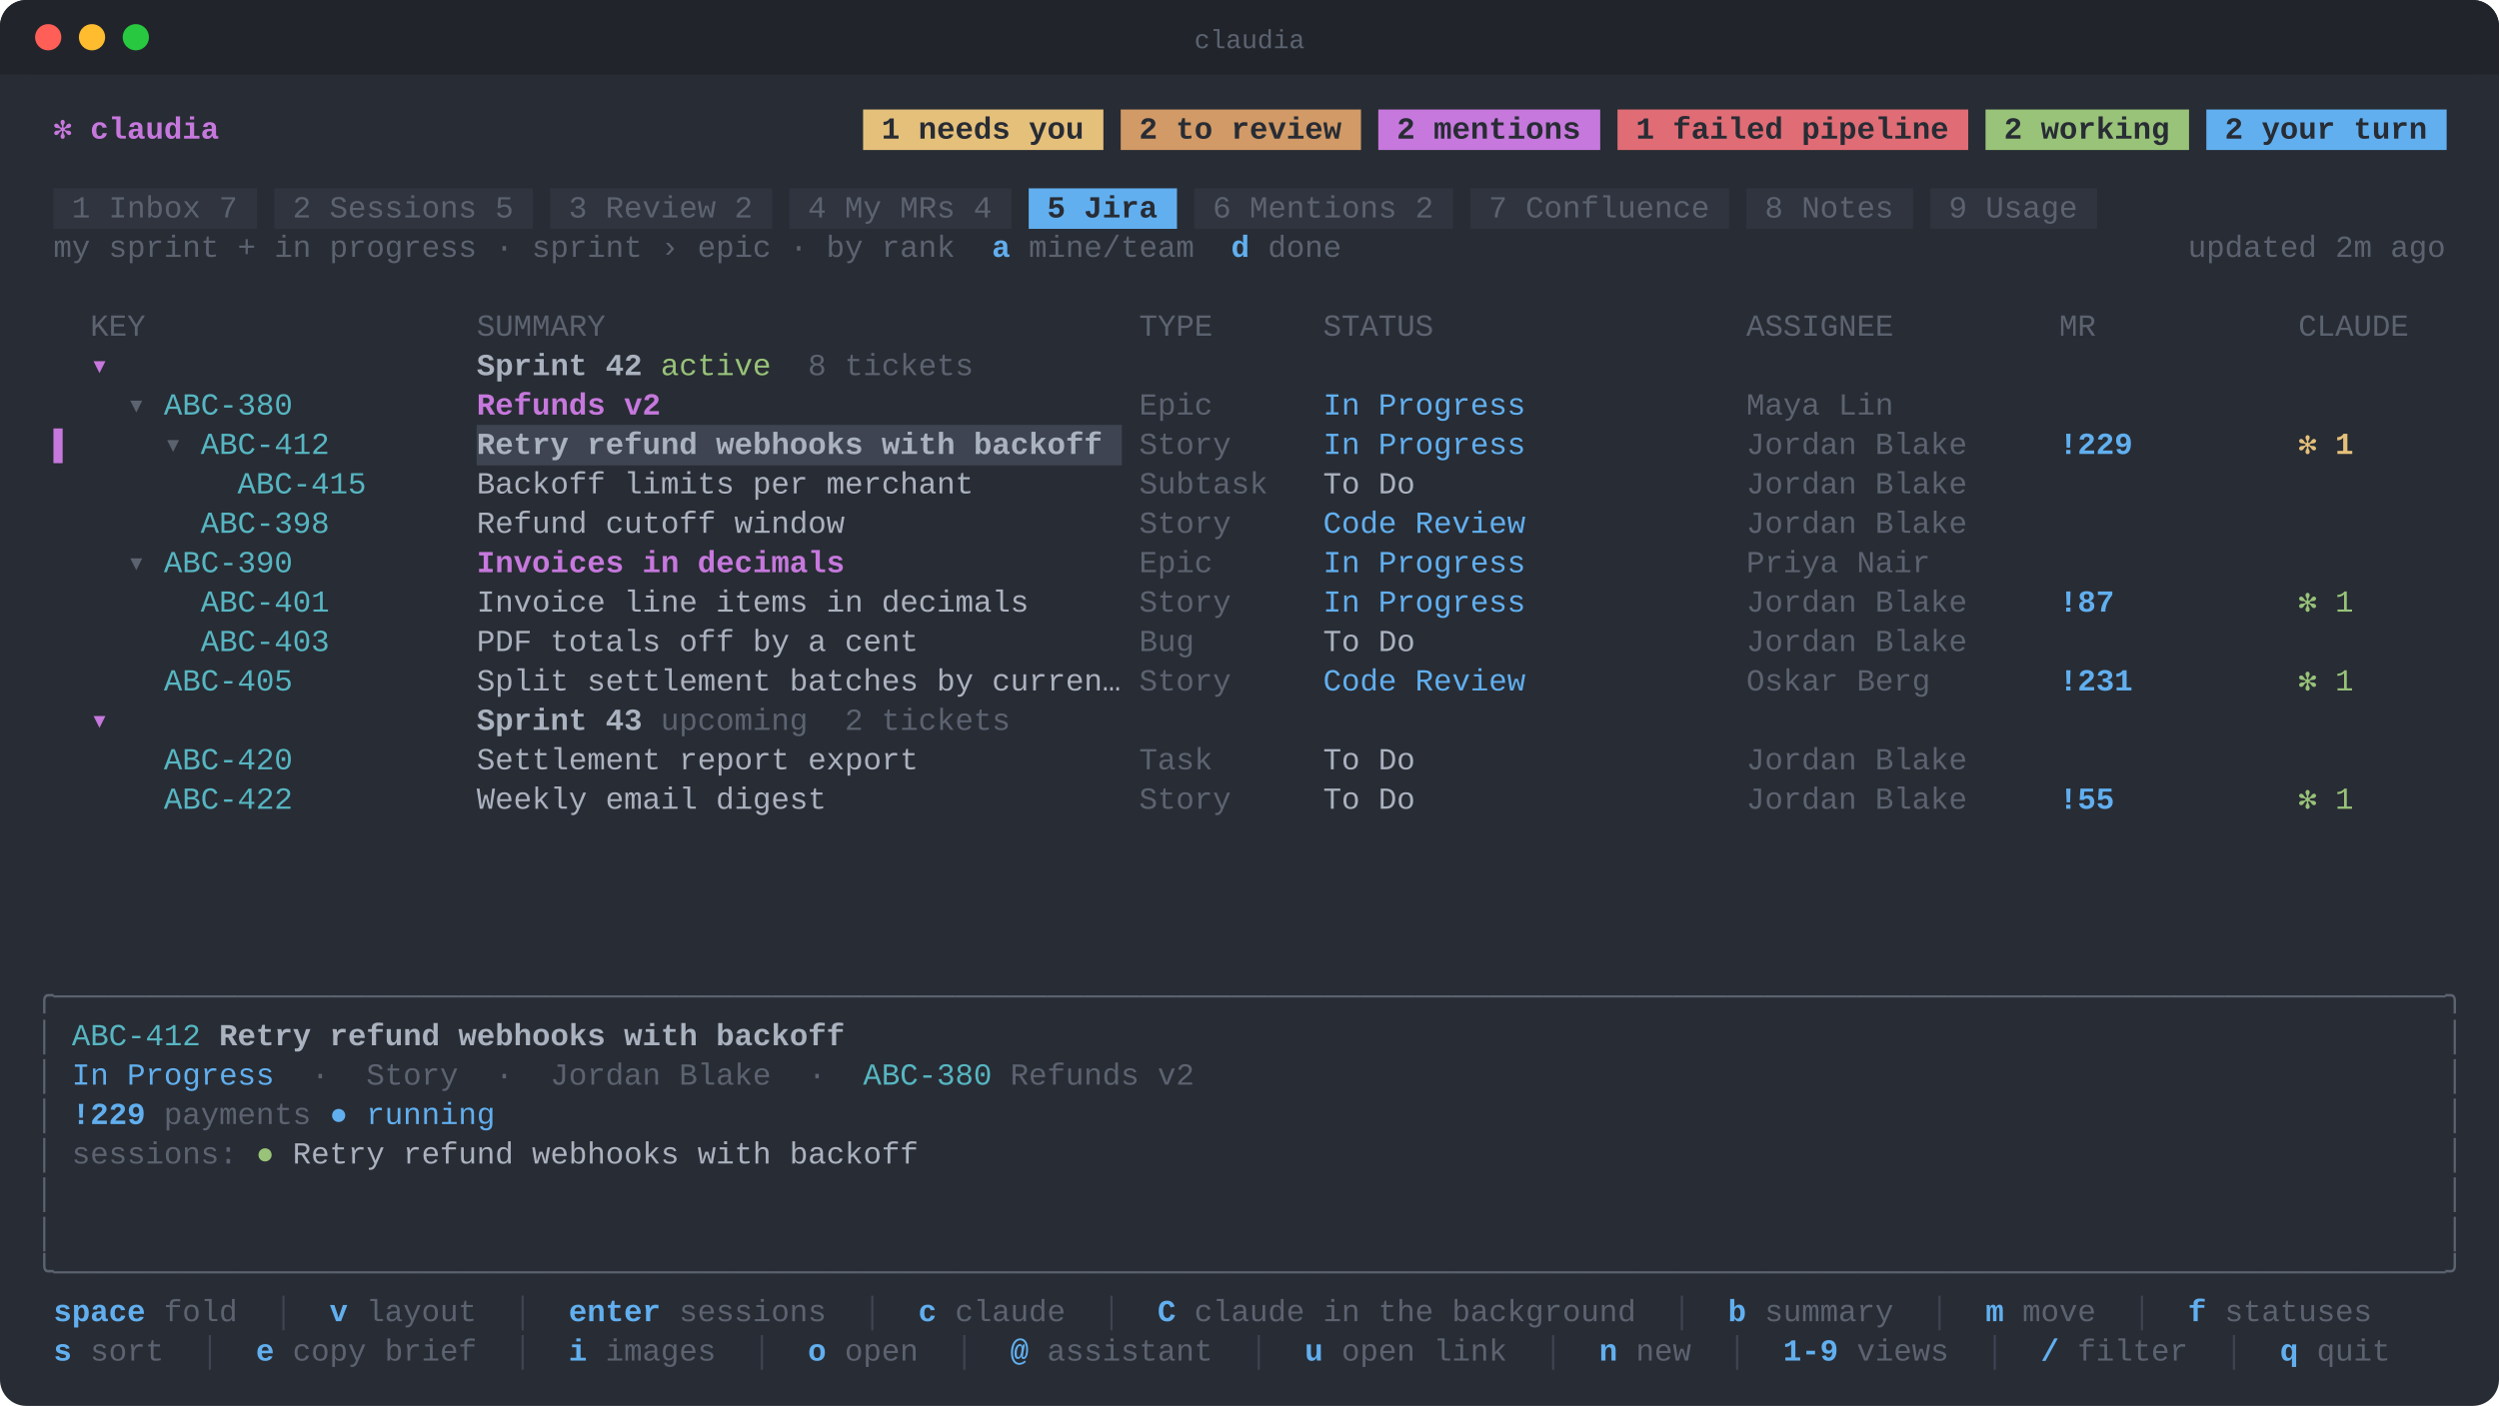
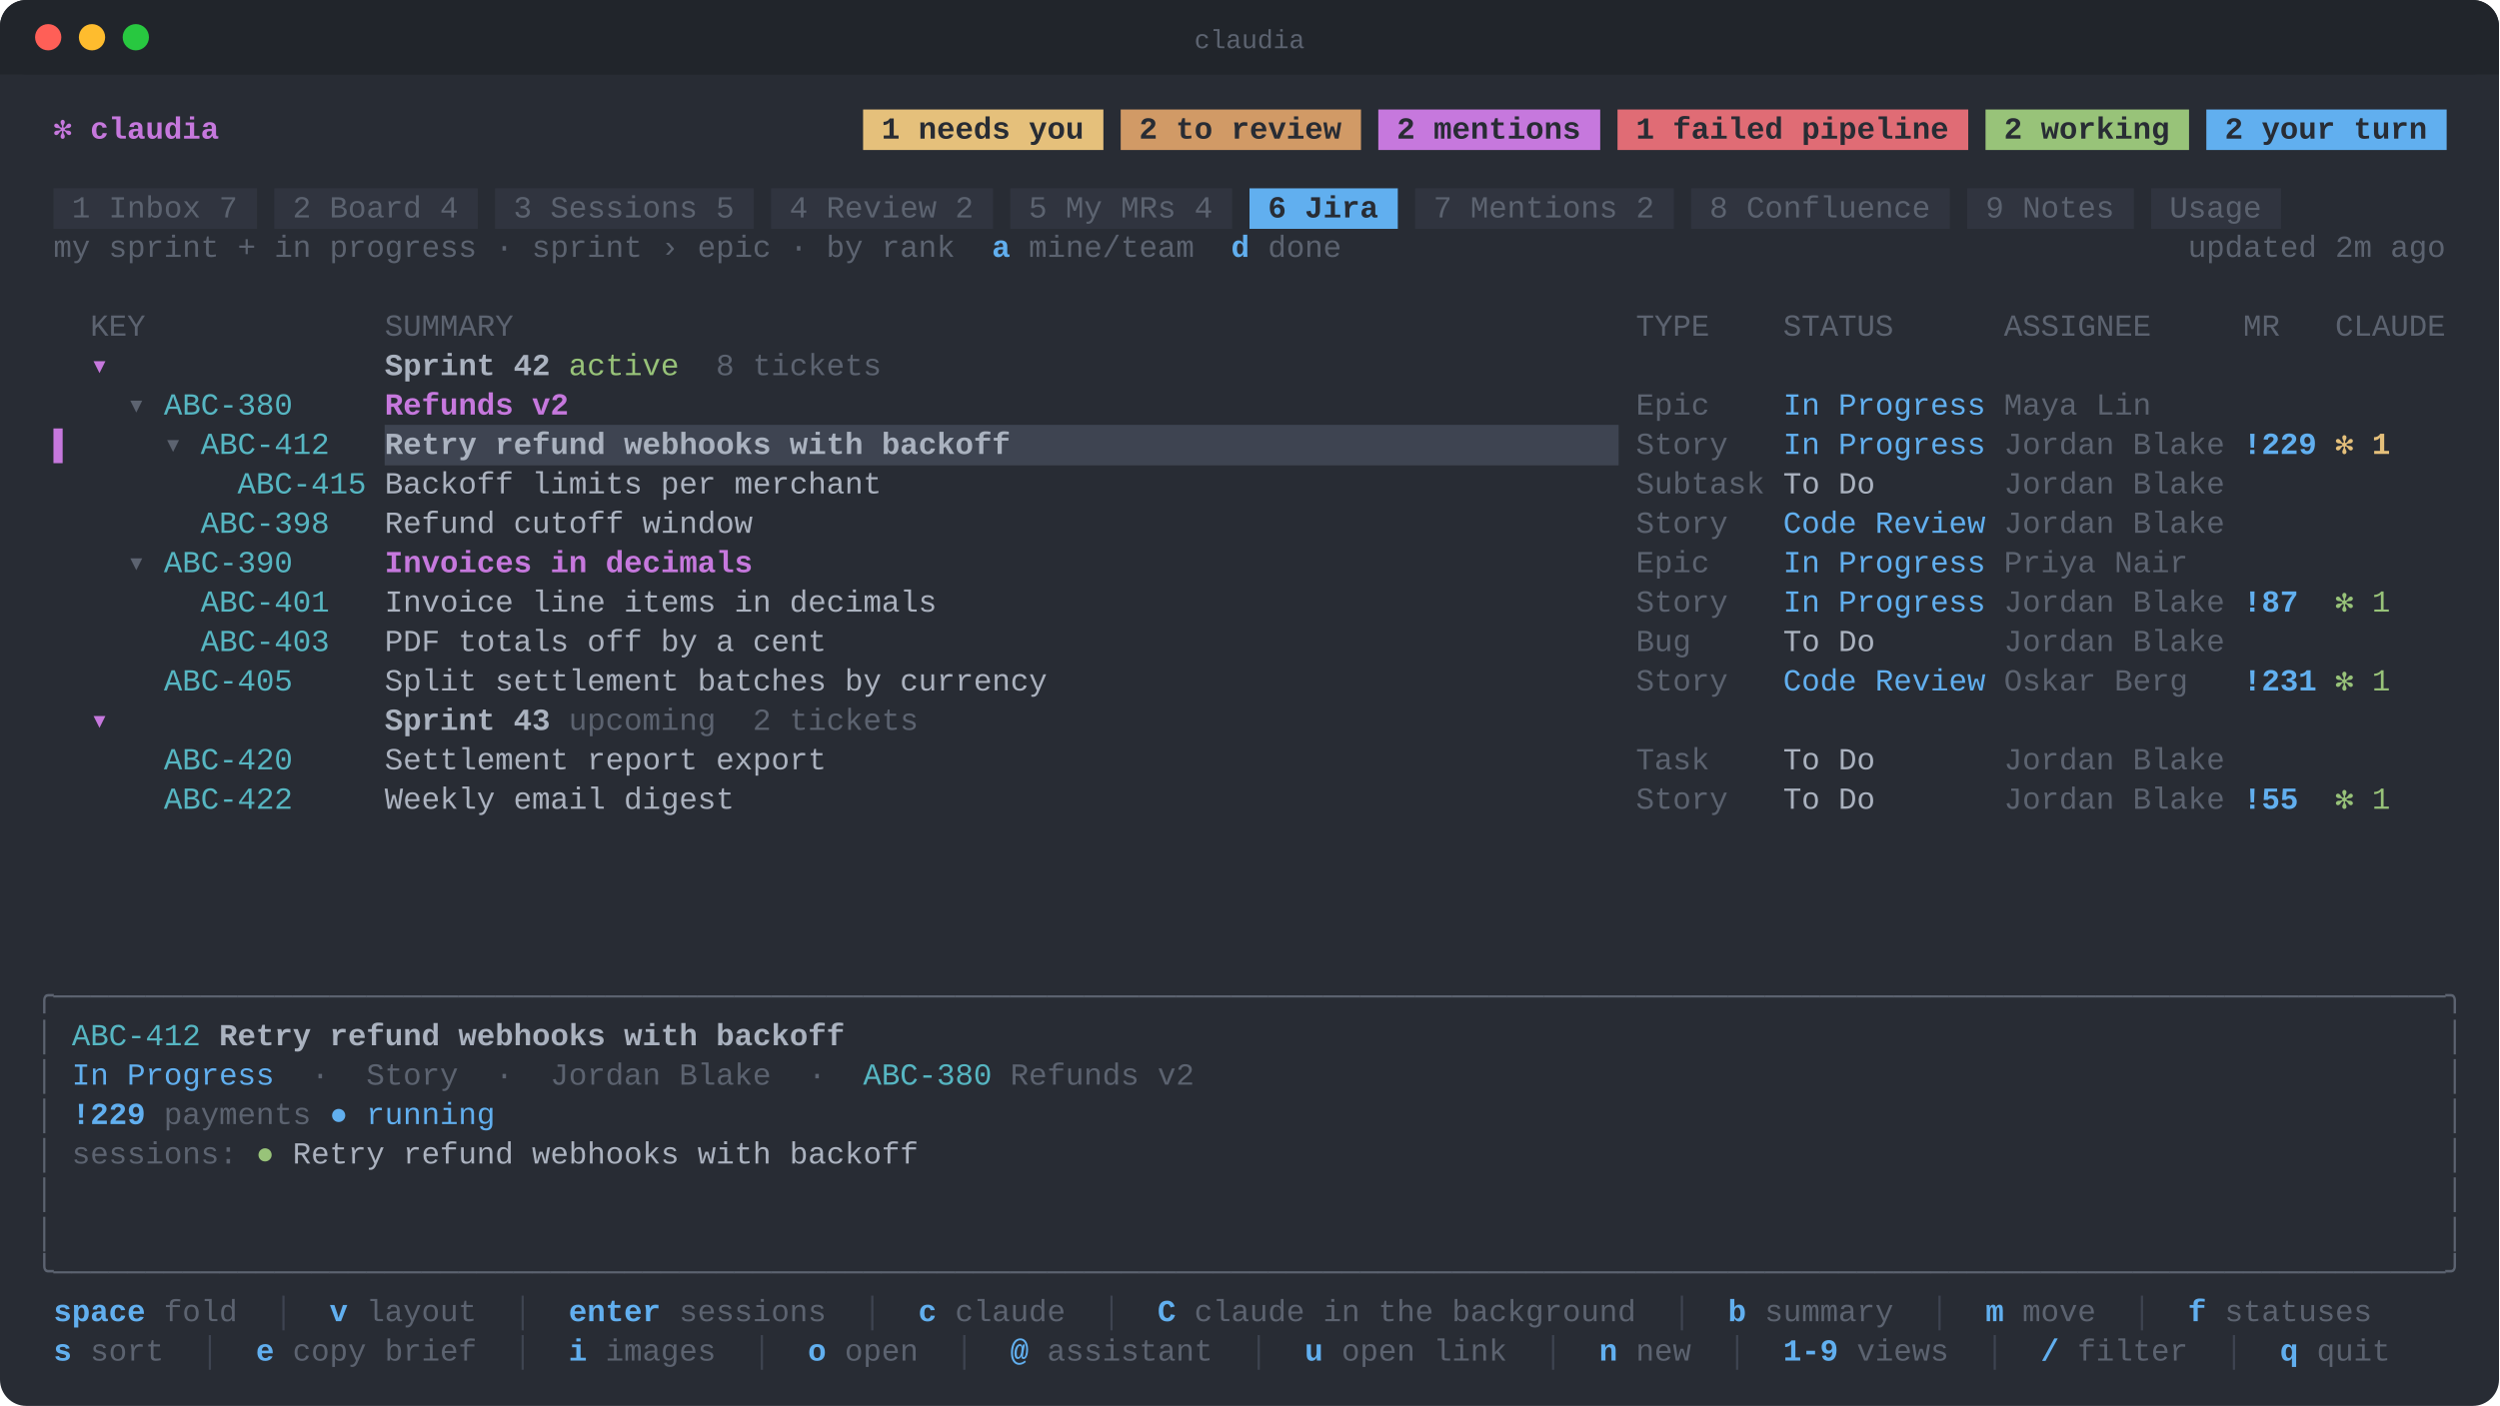
<svg xmlns="http://www.w3.org/2000/svg" width="1140.8" height="642" viewBox="0 0 1140.8 642" font-family="SFMono-Regular, Menlo, Consolas, 'Liberation Mono', monospace" font-size="14" xml:space="preserve">
  <rect width="1140.8" height="642" rx="12" fill="#282c34" />
  <rect width="1140.8" height="34" rx="12" fill="#21252b" />
  <rect y="22" width="1140.8" height="12" fill="#21252b" />
  <circle cx="22" cy="17" r="6" fill="#ff5f57" />
  <circle cx="42" cy="17" r="6" fill="#febc2e" />
  <circle cx="62" cy="17" r="6" fill="#28c840" />
  <text x="570.4" y="22" fill="#5c6370" font-size="12" text-anchor="middle">claudia</text>
  <rect x="394.0" y="50.0" width="109.7" height="18.5" fill="#e5c07b" />
  <rect x="511.6" y="50.0" width="109.7" height="18.5" fill="#d19a66" />
  <rect x="629.2" y="50.0" width="101.3" height="18.5" fill="#c678dd" />
  <rect x="738.4" y="50.0" width="160.1" height="18.5" fill="#e06c75" />
  <rect x="906.4" y="50.0" width="92.9" height="18.5" fill="#98c379" />
  <rect x="1007.2" y="50.0" width="109.7" height="18.5" fill="#61afef" />
  <text x="24.4" y="63.3" fill="#c678dd" font-weight="bold">✻</text>
  <text x="41.2" y="63.3" fill="#c678dd" textLength="58.8" lengthAdjust="spacing" font-weight="bold">claudia</text>
  <text x="402.4" y="63.3" fill="#282c34" textLength="92.4" lengthAdjust="spacing" font-weight="bold">1 needs you</text>
  <text x="520.0" y="63.3" fill="#282c34" textLength="92.4" lengthAdjust="spacing" font-weight="bold">2 to review</text>
  <text x="637.6" y="63.3" fill="#282c34" textLength="84.0" lengthAdjust="spacing" font-weight="bold">2 mentions</text>
  <text x="746.8" y="63.3" fill="#282c34" textLength="142.8" lengthAdjust="spacing" font-weight="bold">1 failed pipeline</text>
  <text x="914.8" y="63.3" fill="#282c34" textLength="75.6" lengthAdjust="spacing" font-weight="bold">2 working</text>
  <text x="1015.6" y="63.3" fill="#282c34" textLength="92.4" lengthAdjust="spacing" font-weight="bold">2 your turn</text>
  <rect x="24.4" y="86.0" width="92.9" height="18.5" fill="#30343f" />
-   <rect x="125.2" y="86.0" width="118.1" height="18.5" fill="#30343f" />
-   <rect x="251.2" y="86.0" width="101.3" height="18.5" fill="#30343f" />
-   <rect x="360.4" y="86.0" width="101.3" height="18.5" fill="#30343f" />
-   <rect x="469.6" y="86.0" width="67.7" height="18.5" fill="#61afef" />
-   <rect x="545.2" y="86.0" width="118.1" height="18.5" fill="#30343f" />
-   <rect x="671.2" y="86.0" width="118.1" height="18.5" fill="#30343f" />
-   <rect x="797.2" y="86.0" width="76.1" height="18.5" fill="#30343f" />
-   <rect x="881.2" y="86.0" width="76.1" height="18.5" fill="#30343f" />
+   <rect x="125.2" y="86.0" width="92.9" height="18.5" fill="#30343f" />
+   <rect x="226.0" y="86.0" width="118.1" height="18.5" fill="#30343f" />
+   <rect x="352.0" y="86.0" width="101.3" height="18.5" fill="#30343f" />
+   <rect x="461.2" y="86.0" width="101.3" height="18.5" fill="#30343f" />
+   <rect x="570.4" y="86.0" width="67.7" height="18.5" fill="#61afef" />
+   <rect x="646.0" y="86.0" width="118.1" height="18.5" fill="#30343f" />
+   <rect x="772.0" y="86.0" width="118.1" height="18.5" fill="#30343f" />
+   <rect x="898.0" y="86.0" width="76.1" height="18.5" fill="#30343f" />
+   <rect x="982.0" y="86.0" width="59.3" height="18.5" fill="#30343f" />
  <text x="32.8" y="99.3" fill="#5c6370" textLength="75.6" lengthAdjust="spacing">1 Inbox 7</text>
-   <text x="133.6" y="99.3" fill="#5c6370" textLength="100.8" lengthAdjust="spacing">2 Sessions 5</text>
-   <text x="259.6" y="99.3" fill="#5c6370" textLength="84.0" lengthAdjust="spacing">3 Review 2</text>
-   <text x="368.8" y="99.3" fill="#5c6370" textLength="84.0" lengthAdjust="spacing">4 My MRs 4</text>
-   <text x="478.0" y="99.3" fill="#282c34" textLength="50.4" lengthAdjust="spacing" font-weight="bold">5 Jira</text>
-   <text x="553.6" y="99.3" fill="#5c6370" textLength="100.8" lengthAdjust="spacing">6 Mentions 2</text>
-   <text x="679.6" y="99.3" fill="#5c6370" textLength="100.8" lengthAdjust="spacing">7 Confluence</text>
-   <text x="805.6" y="99.3" fill="#5c6370" textLength="58.8" lengthAdjust="spacing">8 Notes</text>
-   <text x="889.6" y="99.3" fill="#5c6370" textLength="58.8" lengthAdjust="spacing">9 Usage</text>
+   <text x="133.6" y="99.3" fill="#5c6370" textLength="75.6" lengthAdjust="spacing">2 Board 4</text>
+   <text x="234.4" y="99.3" fill="#5c6370" textLength="100.8" lengthAdjust="spacing">3 Sessions 5</text>
+   <text x="360.4" y="99.3" fill="#5c6370" textLength="84.0" lengthAdjust="spacing">4 Review 2</text>
+   <text x="469.6" y="99.3" fill="#5c6370" textLength="84.0" lengthAdjust="spacing">5 My MRs 4</text>
+   <text x="578.8" y="99.3" fill="#282c34" textLength="50.4" lengthAdjust="spacing" font-weight="bold">6 Jira</text>
+   <text x="654.4" y="99.3" fill="#5c6370" textLength="100.8" lengthAdjust="spacing">7 Mentions 2</text>
+   <text x="780.4" y="99.3" fill="#5c6370" textLength="100.8" lengthAdjust="spacing">8 Confluence</text>
+   <text x="906.4" y="99.3" fill="#5c6370" textLength="58.8" lengthAdjust="spacing">9 Notes</text>
+   <text x="990.4" y="99.3" fill="#5c6370" textLength="42.0" lengthAdjust="spacing">Usage</text>
  <text x="24.4" y="117.3" fill="#5c6370" textLength="193.2" lengthAdjust="spacing">my sprint + in progress</text>
  <text x="226.0" y="117.3" fill="#5c6370">·</text>
  <text x="242.8" y="117.3" fill="#5c6370" textLength="50.4" lengthAdjust="spacing">sprint</text>
  <text x="301.6" y="117.3" fill="#5c6370">›</text>
  <text x="318.4" y="117.3" fill="#5c6370" textLength="33.6" lengthAdjust="spacing">epic</text>
  <text x="360.4" y="117.3" fill="#5c6370">·</text>
  <text x="377.2" y="117.3" fill="#5c6370" textLength="58.8" lengthAdjust="spacing">by rank</text>
  <text x="452.8" y="117.3" fill="#61afef" font-weight="bold">a</text>
  <text x="469.6" y="117.3" fill="#5c6370" textLength="75.6" lengthAdjust="spacing">mine/team</text>
  <text x="562.0" y="117.3" fill="#61afef" font-weight="bold">d</text>
  <text x="578.8" y="117.3" fill="#5c6370" textLength="33.6" lengthAdjust="spacing">done</text>
  <text x="998.8" y="117.3" fill="#5c6370" textLength="117.6" lengthAdjust="spacing">updated 2m ago</text>
  <text x="41.2" y="153.3" fill="#5c6370" textLength="25.2" lengthAdjust="spacing">KEY</text>
-   <text x="217.6" y="153.3" fill="#5c6370" textLength="58.8" lengthAdjust="spacing">SUMMARY</text>
-   <text x="520.0" y="153.3" fill="#5c6370" textLength="33.6" lengthAdjust="spacing">TYPE</text>
-   <text x="604.0" y="153.3" fill="#5c6370" textLength="50.4" lengthAdjust="spacing">STATUS</text>
-   <text x="797.2" y="153.3" fill="#5c6370" textLength="67.2" lengthAdjust="spacing">ASSIGNEE</text>
-   <text x="940.0" y="153.3" fill="#5c6370" textLength="16.8" lengthAdjust="spacing">MR</text>
-   <text x="1049.2" y="153.3" fill="#5c6370" textLength="50.4" lengthAdjust="spacing">CLAUDE</text>
+   <text x="175.6" y="153.3" fill="#5c6370" textLength="58.8" lengthAdjust="spacing">SUMMARY</text>
+   <text x="746.8" y="153.3" fill="#5c6370" textLength="33.6" lengthAdjust="spacing">TYPE</text>
+   <text x="814.0" y="153.3" fill="#5c6370" textLength="50.4" lengthAdjust="spacing">STATUS</text>
+   <text x="914.8" y="153.3" fill="#5c6370" textLength="67.2" lengthAdjust="spacing">ASSIGNEE</text>
+   <text x="1024.0" y="153.3" fill="#5c6370" textLength="16.8" lengthAdjust="spacing">MR</text>
+   <text x="1066.0" y="153.3" fill="#5c6370" textLength="50.4" lengthAdjust="spacing">CLAUDE</text>
  <text x="41.2" y="171.3" fill="#c678dd" font-weight="bold">▾</text>
-   <text x="217.6" y="171.3" fill="#aab2bf" textLength="75.6" lengthAdjust="spacing" font-weight="bold">Sprint 42</text>
-   <text x="301.6" y="171.3" fill="#98c379" textLength="50.4" lengthAdjust="spacing">active</text>
-   <text x="368.8" y="171.3" fill="#5c6370" textLength="75.6" lengthAdjust="spacing">8 tickets</text>
+   <text x="175.6" y="171.3" fill="#aab2bf" textLength="75.6" lengthAdjust="spacing" font-weight="bold">Sprint 42</text>
+   <text x="259.6" y="171.3" fill="#98c379" textLength="50.4" lengthAdjust="spacing">active</text>
+   <text x="326.8" y="171.3" fill="#5c6370" textLength="75.6" lengthAdjust="spacing">8 tickets</text>
  <text x="58.0" y="189.3" fill="#5c6370">▾</text>
  <text x="74.8" y="189.3" fill="#56b6c2" textLength="58.8" lengthAdjust="spacing">ABC-380</text>
-   <text x="217.6" y="189.3" fill="#c678dd" textLength="84.0" lengthAdjust="spacing" font-weight="bold">Refunds v2</text>
-   <text x="520.0" y="189.3" fill="#5c6370" textLength="33.6" lengthAdjust="spacing">Epic</text>
-   <text x="604.0" y="189.3" fill="#61afef" textLength="92.4" lengthAdjust="spacing">In Progress</text>
-   <text x="797.2" y="189.3" fill="#5c6370" textLength="67.2" lengthAdjust="spacing">Maya Lin</text>
-   <rect x="217.6" y="194.0" width="294.5" height="18.5" fill="#3e4451" />
+   <text x="175.6" y="189.3" fill="#c678dd" textLength="84.0" lengthAdjust="spacing" font-weight="bold">Refunds v2</text>
+   <text x="746.8" y="189.3" fill="#5c6370" textLength="33.6" lengthAdjust="spacing">Epic</text>
+   <text x="814.0" y="189.3" fill="#61afef" textLength="92.4" lengthAdjust="spacing">In Progress</text>
+   <text x="914.8" y="189.3" fill="#5c6370" textLength="67.2" lengthAdjust="spacing">Maya Lin</text>
+   <rect x="175.6" y="194.0" width="563.3" height="18.5" fill="#3e4451" />
  <text x="24.4" y="207.3" fill="#c678dd">▌</text>
  <text x="74.8" y="207.3" fill="#5c6370">▾</text>
  <text x="91.6" y="207.3" fill="#56b6c2" textLength="58.8" lengthAdjust="spacing">ABC-412</text>
-   <text x="217.6" y="207.3" fill="#aab2bf" textLength="285.6" lengthAdjust="spacing" font-weight="bold">Retry refund webhooks with backoff</text>
-   <text x="520.0" y="207.3" fill="#5c6370" textLength="42.0" lengthAdjust="spacing">Story</text>
-   <text x="604.0" y="207.3" fill="#61afef" textLength="92.4" lengthAdjust="spacing">In Progress</text>
-   <text x="797.2" y="207.3" fill="#5c6370" textLength="100.8" lengthAdjust="spacing">Jordan Blake</text>
-   <text x="940.0" y="207.3" fill="#61afef" textLength="33.6" lengthAdjust="spacing" font-weight="bold">!229</text>
-   <text x="1049.2" y="207.3" fill="#e5c07b" font-weight="bold">✻</text>
-   <text x="1066.0" y="207.3" fill="#e5c07b" font-weight="bold">1</text>
+   <text x="175.6" y="207.3" fill="#aab2bf" textLength="285.6" lengthAdjust="spacing" font-weight="bold">Retry refund webhooks with backoff</text>
+   <text x="746.8" y="207.3" fill="#5c6370" textLength="42.0" lengthAdjust="spacing">Story</text>
+   <text x="814.0" y="207.3" fill="#61afef" textLength="92.4" lengthAdjust="spacing">In Progress</text>
+   <text x="914.8" y="207.3" fill="#5c6370" textLength="100.8" lengthAdjust="spacing">Jordan Blake</text>
+   <text x="1024.0" y="207.3" fill="#61afef" textLength="33.6" lengthAdjust="spacing" font-weight="bold">!229</text>
+   <text x="1066.0" y="207.3" fill="#e5c07b" font-weight="bold">✻</text>
+   <text x="1082.8" y="207.3" fill="#e5c07b" font-weight="bold">1</text>
  <text x="108.4" y="225.3" fill="#56b6c2" textLength="58.8" lengthAdjust="spacing">ABC-415</text>
-   <text x="217.6" y="225.3" fill="#abb2bf" textLength="226.8" lengthAdjust="spacing">Backoff limits per merchant</text>
-   <text x="520.0" y="225.3" fill="#5c6370" textLength="58.8" lengthAdjust="spacing">Subtask</text>
-   <text x="604.0" y="225.3" fill="#aab2bf" textLength="42.0" lengthAdjust="spacing">To Do</text>
-   <text x="797.2" y="225.3" fill="#5c6370" textLength="100.8" lengthAdjust="spacing">Jordan Blake</text>
+   <text x="175.6" y="225.3" fill="#abb2bf" textLength="226.8" lengthAdjust="spacing">Backoff limits per merchant</text>
+   <text x="746.8" y="225.3" fill="#5c6370" textLength="58.8" lengthAdjust="spacing">Subtask</text>
+   <text x="814.0" y="225.3" fill="#aab2bf" textLength="42.0" lengthAdjust="spacing">To Do</text>
+   <text x="914.8" y="225.3" fill="#5c6370" textLength="100.8" lengthAdjust="spacing">Jordan Blake</text>
  <text x="91.6" y="243.3" fill="#56b6c2" textLength="58.8" lengthAdjust="spacing">ABC-398</text>
-   <text x="217.6" y="243.3" fill="#abb2bf" textLength="168.0" lengthAdjust="spacing">Refund cutoff window</text>
-   <text x="520.0" y="243.3" fill="#5c6370" textLength="42.0" lengthAdjust="spacing">Story</text>
-   <text x="604.0" y="243.3" fill="#61afef" textLength="92.4" lengthAdjust="spacing">Code Review</text>
-   <text x="797.2" y="243.3" fill="#5c6370" textLength="100.8" lengthAdjust="spacing">Jordan Blake</text>
+   <text x="175.6" y="243.3" fill="#abb2bf" textLength="168.0" lengthAdjust="spacing">Refund cutoff window</text>
+   <text x="746.8" y="243.3" fill="#5c6370" textLength="42.0" lengthAdjust="spacing">Story</text>
+   <text x="814.0" y="243.3" fill="#61afef" textLength="92.4" lengthAdjust="spacing">Code Review</text>
+   <text x="914.8" y="243.3" fill="#5c6370" textLength="100.8" lengthAdjust="spacing">Jordan Blake</text>
  <text x="58.0" y="261.3" fill="#5c6370">▾</text>
  <text x="74.8" y="261.3" fill="#56b6c2" textLength="58.8" lengthAdjust="spacing">ABC-390</text>
-   <text x="217.6" y="261.3" fill="#c678dd" textLength="168.0" lengthAdjust="spacing" font-weight="bold">Invoices in decimals</text>
-   <text x="520.0" y="261.3" fill="#5c6370" textLength="33.6" lengthAdjust="spacing">Epic</text>
-   <text x="604.0" y="261.3" fill="#61afef" textLength="92.4" lengthAdjust="spacing">In Progress</text>
-   <text x="797.2" y="261.3" fill="#5c6370" textLength="84.0" lengthAdjust="spacing">Priya Nair</text>
+   <text x="175.6" y="261.3" fill="#c678dd" textLength="168.0" lengthAdjust="spacing" font-weight="bold">Invoices in decimals</text>
+   <text x="746.8" y="261.3" fill="#5c6370" textLength="33.6" lengthAdjust="spacing">Epic</text>
+   <text x="814.0" y="261.3" fill="#61afef" textLength="92.4" lengthAdjust="spacing">In Progress</text>
+   <text x="914.8" y="261.3" fill="#5c6370" textLength="84.0" lengthAdjust="spacing">Priya Nair</text>
  <text x="91.6" y="279.3" fill="#56b6c2" textLength="58.8" lengthAdjust="spacing">ABC-401</text>
-   <text x="217.6" y="279.3" fill="#abb2bf" textLength="252.0" lengthAdjust="spacing">Invoice line items in decimals</text>
-   <text x="520.0" y="279.3" fill="#5c6370" textLength="42.0" lengthAdjust="spacing">Story</text>
-   <text x="604.0" y="279.3" fill="#61afef" textLength="92.4" lengthAdjust="spacing">In Progress</text>
-   <text x="797.2" y="279.3" fill="#5c6370" textLength="100.8" lengthAdjust="spacing">Jordan Blake</text>
-   <text x="940.0" y="279.3" fill="#61afef" textLength="25.2" lengthAdjust="spacing" font-weight="bold">!87</text>
-   <text x="1049.2" y="279.3" fill="#98c379">✻</text>
-   <text x="1066.0" y="279.3" fill="#98c379">1</text>
+   <text x="175.6" y="279.3" fill="#abb2bf" textLength="252.0" lengthAdjust="spacing">Invoice line items in decimals</text>
+   <text x="746.8" y="279.3" fill="#5c6370" textLength="42.0" lengthAdjust="spacing">Story</text>
+   <text x="814.0" y="279.3" fill="#61afef" textLength="92.4" lengthAdjust="spacing">In Progress</text>
+   <text x="914.8" y="279.3" fill="#5c6370" textLength="100.8" lengthAdjust="spacing">Jordan Blake</text>
+   <text x="1024.0" y="279.3" fill="#61afef" textLength="25.2" lengthAdjust="spacing" font-weight="bold">!87</text>
+   <text x="1066.0" y="279.3" fill="#98c379">✻</text>
+   <text x="1082.8" y="279.3" fill="#98c379">1</text>
  <text x="91.6" y="297.3" fill="#56b6c2" textLength="58.8" lengthAdjust="spacing">ABC-403</text>
-   <text x="217.6" y="297.3" fill="#abb2bf" textLength="201.6" lengthAdjust="spacing">PDF totals off by a cent</text>
-   <text x="520.0" y="297.3" fill="#5c6370" textLength="25.2" lengthAdjust="spacing">Bug</text>
-   <text x="604.0" y="297.3" fill="#aab2bf" textLength="42.0" lengthAdjust="spacing">To Do</text>
-   <text x="797.2" y="297.3" fill="#5c6370" textLength="100.8" lengthAdjust="spacing">Jordan Blake</text>
+   <text x="175.6" y="297.3" fill="#abb2bf" textLength="201.6" lengthAdjust="spacing">PDF totals off by a cent</text>
+   <text x="746.8" y="297.3" fill="#5c6370" textLength="25.2" lengthAdjust="spacing">Bug</text>
+   <text x="814.0" y="297.3" fill="#aab2bf" textLength="42.0" lengthAdjust="spacing">To Do</text>
+   <text x="914.8" y="297.3" fill="#5c6370" textLength="100.8" lengthAdjust="spacing">Jordan Blake</text>
  <text x="74.8" y="315.3" fill="#56b6c2" textLength="58.8" lengthAdjust="spacing">ABC-405</text>
-   <text x="217.6" y="315.3" fill="#abb2bf" textLength="285.6" lengthAdjust="spacing">Split settlement batches by curren</text>
-   <text x="503.2" y="315.3" fill="#abb2bf">…</text>
-   <text x="520.0" y="315.3" fill="#5c6370" textLength="42.0" lengthAdjust="spacing">Story</text>
-   <text x="604.0" y="315.3" fill="#61afef" textLength="92.4" lengthAdjust="spacing">Code Review</text>
-   <text x="797.2" y="315.3" fill="#5c6370" textLength="84.0" lengthAdjust="spacing">Oskar Berg</text>
-   <text x="940.0" y="315.3" fill="#61afef" textLength="33.6" lengthAdjust="spacing" font-weight="bold">!231</text>
-   <text x="1049.2" y="315.3" fill="#98c379">✻</text>
-   <text x="1066.0" y="315.3" fill="#98c379">1</text>
+   <text x="175.6" y="315.3" fill="#abb2bf" textLength="302.4" lengthAdjust="spacing">Split settlement batches by currency</text>
+   <text x="746.8" y="315.3" fill="#5c6370" textLength="42.0" lengthAdjust="spacing">Story</text>
+   <text x="814.0" y="315.3" fill="#61afef" textLength="92.4" lengthAdjust="spacing">Code Review</text>
+   <text x="914.8" y="315.3" fill="#5c6370" textLength="84.0" lengthAdjust="spacing">Oskar Berg</text>
+   <text x="1024.0" y="315.3" fill="#61afef" textLength="33.6" lengthAdjust="spacing" font-weight="bold">!231</text>
+   <text x="1066.0" y="315.3" fill="#98c379">✻</text>
+   <text x="1082.8" y="315.3" fill="#98c379">1</text>
  <text x="41.2" y="333.3" fill="#c678dd" font-weight="bold">▾</text>
-   <text x="217.6" y="333.3" fill="#aab2bf" textLength="75.6" lengthAdjust="spacing" font-weight="bold">Sprint 43</text>
-   <text x="301.6" y="333.3" fill="#5c6370" textLength="159.6" lengthAdjust="spacing">upcoming  2 tickets</text>
+   <text x="175.6" y="333.3" fill="#aab2bf" textLength="75.6" lengthAdjust="spacing" font-weight="bold">Sprint 43</text>
+   <text x="259.6" y="333.3" fill="#5c6370" textLength="159.6" lengthAdjust="spacing">upcoming  2 tickets</text>
  <text x="74.8" y="351.3" fill="#56b6c2" textLength="58.8" lengthAdjust="spacing">ABC-420</text>
-   <text x="217.6" y="351.3" fill="#abb2bf" textLength="201.6" lengthAdjust="spacing">Settlement report export</text>
-   <text x="520.0" y="351.3" fill="#5c6370" textLength="33.6" lengthAdjust="spacing">Task</text>
-   <text x="604.0" y="351.3" fill="#aab2bf" textLength="42.0" lengthAdjust="spacing">To Do</text>
-   <text x="797.2" y="351.3" fill="#5c6370" textLength="100.8" lengthAdjust="spacing">Jordan Blake</text>
+   <text x="175.6" y="351.3" fill="#abb2bf" textLength="201.6" lengthAdjust="spacing">Settlement report export</text>
+   <text x="746.8" y="351.3" fill="#5c6370" textLength="33.6" lengthAdjust="spacing">Task</text>
+   <text x="814.0" y="351.3" fill="#aab2bf" textLength="42.0" lengthAdjust="spacing">To Do</text>
+   <text x="914.8" y="351.3" fill="#5c6370" textLength="100.8" lengthAdjust="spacing">Jordan Blake</text>
  <text x="74.8" y="369.3" fill="#56b6c2" textLength="58.8" lengthAdjust="spacing">ABC-422</text>
-   <text x="217.6" y="369.3" fill="#abb2bf" textLength="159.6" lengthAdjust="spacing">Weekly email digest</text>
-   <text x="520.0" y="369.3" fill="#5c6370" textLength="42.0" lengthAdjust="spacing">Story</text>
-   <text x="604.0" y="369.3" fill="#aab2bf" textLength="42.0" lengthAdjust="spacing">To Do</text>
-   <text x="797.2" y="369.3" fill="#5c6370" textLength="100.8" lengthAdjust="spacing">Jordan Blake</text>
-   <text x="940.0" y="369.3" fill="#61afef" textLength="25.2" lengthAdjust="spacing" font-weight="bold">!55</text>
-   <text x="1049.2" y="369.3" fill="#98c379">✻</text>
-   <text x="1066.0" y="369.3" fill="#98c379">1</text>
+   <text x="175.6" y="369.3" fill="#abb2bf" textLength="159.6" lengthAdjust="spacing">Weekly email digest</text>
+   <text x="746.8" y="369.3" fill="#5c6370" textLength="42.0" lengthAdjust="spacing">Story</text>
+   <text x="814.0" y="369.3" fill="#aab2bf" textLength="42.0" lengthAdjust="spacing">To Do</text>
+   <text x="914.8" y="369.3" fill="#5c6370" textLength="100.8" lengthAdjust="spacing">Jordan Blake</text>
+   <text x="1024.0" y="369.3" fill="#61afef" textLength="25.2" lengthAdjust="spacing" font-weight="bold">!55</text>
+   <text x="1066.0" y="369.3" fill="#98c379">✻</text>
+   <text x="1082.8" y="369.3" fill="#98c379">1</text>
  <text x="16.0" y="459.3" fill="#5c6370">╭</text>
  <text x="24.4" y="459.3" fill="#5c6370">─</text>
  <text x="32.8" y="459.3" fill="#5c6370">─</text>
  <text x="41.2" y="459.3" fill="#5c6370">─</text>
  <text x="49.6" y="459.3" fill="#5c6370">─</text>
  <text x="58.0" y="459.3" fill="#5c6370">─</text>
  <text x="66.4" y="459.3" fill="#5c6370">─</text>
  <text x="74.8" y="459.3" fill="#5c6370">─</text>
  <text x="83.2" y="459.3" fill="#5c6370">─</text>
  <text x="91.6" y="459.3" fill="#5c6370">─</text>
  <text x="100.0" y="459.3" fill="#5c6370">─</text>
  <text x="108.4" y="459.3" fill="#5c6370">─</text>
  <text x="116.8" y="459.3" fill="#5c6370">─</text>
  <text x="125.2" y="459.3" fill="#5c6370">─</text>
  <text x="133.6" y="459.3" fill="#5c6370">─</text>
  <text x="142.0" y="459.3" fill="#5c6370">─</text>
  <text x="150.4" y="459.3" fill="#5c6370">─</text>
  <text x="158.8" y="459.3" fill="#5c6370">─</text>
  <text x="167.2" y="459.3" fill="#5c6370">─</text>
  <text x="175.6" y="459.3" fill="#5c6370">─</text>
  <text x="184.0" y="459.3" fill="#5c6370">─</text>
  <text x="192.4" y="459.3" fill="#5c6370">─</text>
  <text x="200.8" y="459.3" fill="#5c6370">─</text>
  <text x="209.2" y="459.3" fill="#5c6370">─</text>
  <text x="217.6" y="459.3" fill="#5c6370">─</text>
  <text x="226.0" y="459.3" fill="#5c6370">─</text>
  <text x="234.4" y="459.3" fill="#5c6370">─</text>
  <text x="242.8" y="459.3" fill="#5c6370">─</text>
  <text x="251.2" y="459.3" fill="#5c6370">─</text>
  <text x="259.6" y="459.3" fill="#5c6370">─</text>
  <text x="268.0" y="459.3" fill="#5c6370">─</text>
  <text x="276.4" y="459.3" fill="#5c6370">─</text>
  <text x="284.8" y="459.3" fill="#5c6370">─</text>
  <text x="293.2" y="459.3" fill="#5c6370">─</text>
  <text x="301.6" y="459.3" fill="#5c6370">─</text>
  <text x="310.0" y="459.3" fill="#5c6370">─</text>
  <text x="318.4" y="459.3" fill="#5c6370">─</text>
  <text x="326.8" y="459.3" fill="#5c6370">─</text>
  <text x="335.2" y="459.3" fill="#5c6370">─</text>
  <text x="343.6" y="459.3" fill="#5c6370">─</text>
  <text x="352.0" y="459.3" fill="#5c6370">─</text>
  <text x="360.4" y="459.3" fill="#5c6370">─</text>
  <text x="368.8" y="459.3" fill="#5c6370">─</text>
  <text x="377.2" y="459.3" fill="#5c6370">─</text>
  <text x="385.6" y="459.3" fill="#5c6370">─</text>
  <text x="394.0" y="459.3" fill="#5c6370">─</text>
  <text x="402.4" y="459.3" fill="#5c6370">─</text>
  <text x="410.8" y="459.3" fill="#5c6370">─</text>
  <text x="419.2" y="459.3" fill="#5c6370">─</text>
  <text x="427.6" y="459.3" fill="#5c6370">─</text>
  <text x="436.0" y="459.3" fill="#5c6370">─</text>
  <text x="444.4" y="459.3" fill="#5c6370">─</text>
  <text x="452.8" y="459.3" fill="#5c6370">─</text>
  <text x="461.2" y="459.3" fill="#5c6370">─</text>
  <text x="469.6" y="459.3" fill="#5c6370">─</text>
  <text x="478.0" y="459.3" fill="#5c6370">─</text>
  <text x="486.4" y="459.3" fill="#5c6370">─</text>
  <text x="494.8" y="459.3" fill="#5c6370">─</text>
  <text x="503.2" y="459.3" fill="#5c6370">─</text>
  <text x="511.6" y="459.3" fill="#5c6370">─</text>
  <text x="520.0" y="459.3" fill="#5c6370">─</text>
  <text x="528.4" y="459.3" fill="#5c6370">─</text>
  <text x="536.8" y="459.3" fill="#5c6370">─</text>
  <text x="545.2" y="459.3" fill="#5c6370">─</text>
  <text x="553.6" y="459.3" fill="#5c6370">─</text>
  <text x="562.0" y="459.3" fill="#5c6370">─</text>
  <text x="570.4" y="459.3" fill="#5c6370">─</text>
  <text x="578.8" y="459.3" fill="#5c6370">─</text>
  <text x="587.2" y="459.3" fill="#5c6370">─</text>
  <text x="595.6" y="459.3" fill="#5c6370">─</text>
  <text x="604.0" y="459.3" fill="#5c6370">─</text>
  <text x="612.4" y="459.3" fill="#5c6370">─</text>
  <text x="620.8" y="459.3" fill="#5c6370">─</text>
  <text x="629.2" y="459.3" fill="#5c6370">─</text>
  <text x="637.6" y="459.3" fill="#5c6370">─</text>
  <text x="646.0" y="459.3" fill="#5c6370">─</text>
  <text x="654.4" y="459.3" fill="#5c6370">─</text>
  <text x="662.8" y="459.3" fill="#5c6370">─</text>
  <text x="671.2" y="459.3" fill="#5c6370">─</text>
  <text x="679.6" y="459.3" fill="#5c6370">─</text>
  <text x="688.0" y="459.3" fill="#5c6370">─</text>
  <text x="696.4" y="459.3" fill="#5c6370">─</text>
  <text x="704.8" y="459.3" fill="#5c6370">─</text>
  <text x="713.2" y="459.3" fill="#5c6370">─</text>
  <text x="721.6" y="459.3" fill="#5c6370">─</text>
  <text x="730.0" y="459.3" fill="#5c6370">─</text>
  <text x="738.4" y="459.3" fill="#5c6370">─</text>
  <text x="746.8" y="459.3" fill="#5c6370">─</text>
  <text x="755.2" y="459.3" fill="#5c6370">─</text>
  <text x="763.6" y="459.3" fill="#5c6370">─</text>
  <text x="772.0" y="459.3" fill="#5c6370">─</text>
  <text x="780.4" y="459.3" fill="#5c6370">─</text>
  <text x="788.8" y="459.3" fill="#5c6370">─</text>
  <text x="797.2" y="459.3" fill="#5c6370">─</text>
  <text x="805.6" y="459.3" fill="#5c6370">─</text>
  <text x="814.0" y="459.3" fill="#5c6370">─</text>
  <text x="822.4" y="459.3" fill="#5c6370">─</text>
  <text x="830.8" y="459.3" fill="#5c6370">─</text>
  <text x="839.2" y="459.3" fill="#5c6370">─</text>
  <text x="847.6" y="459.3" fill="#5c6370">─</text>
  <text x="856.0" y="459.3" fill="#5c6370">─</text>
  <text x="864.4" y="459.3" fill="#5c6370">─</text>
  <text x="872.8" y="459.3" fill="#5c6370">─</text>
  <text x="881.2" y="459.3" fill="#5c6370">─</text>
  <text x="889.6" y="459.3" fill="#5c6370">─</text>
  <text x="898.0" y="459.3" fill="#5c6370">─</text>
  <text x="906.4" y="459.3" fill="#5c6370">─</text>
  <text x="914.8" y="459.3" fill="#5c6370">─</text>
  <text x="923.2" y="459.3" fill="#5c6370">─</text>
  <text x="931.6" y="459.3" fill="#5c6370">─</text>
  <text x="940.0" y="459.3" fill="#5c6370">─</text>
  <text x="948.4" y="459.3" fill="#5c6370">─</text>
  <text x="956.8" y="459.3" fill="#5c6370">─</text>
  <text x="965.2" y="459.3" fill="#5c6370">─</text>
  <text x="973.6" y="459.3" fill="#5c6370">─</text>
  <text x="982.0" y="459.3" fill="#5c6370">─</text>
  <text x="990.4" y="459.3" fill="#5c6370">─</text>
  <text x="998.8" y="459.3" fill="#5c6370">─</text>
  <text x="1007.2" y="459.3" fill="#5c6370">─</text>
  <text x="1015.6" y="459.3" fill="#5c6370">─</text>
  <text x="1024.0" y="459.3" fill="#5c6370">─</text>
  <text x="1032.4" y="459.3" fill="#5c6370">─</text>
  <text x="1040.8" y="459.3" fill="#5c6370">─</text>
  <text x="1049.2" y="459.3" fill="#5c6370">─</text>
  <text x="1057.6" y="459.3" fill="#5c6370">─</text>
  <text x="1066.0" y="459.3" fill="#5c6370">─</text>
  <text x="1074.4" y="459.3" fill="#5c6370">─</text>
  <text x="1082.8" y="459.3" fill="#5c6370">─</text>
  <text x="1091.2" y="459.3" fill="#5c6370">─</text>
  <text x="1099.6" y="459.3" fill="#5c6370">─</text>
  <text x="1108.0" y="459.3" fill="#5c6370">─</text>
  <text x="1116.4" y="459.3" fill="#5c6370">╮</text>
  <text x="16.0" y="477.3" fill="#5c6370">│</text>
  <text x="32.8" y="477.3" fill="#56b6c2" textLength="58.8" lengthAdjust="spacing">ABC-412</text>
  <text x="100.0" y="477.3" fill="#aab2bf" textLength="285.6" lengthAdjust="spacing" font-weight="bold">Retry refund webhooks with backoff</text>
  <text x="1116.4" y="477.3" fill="#5c6370">│</text>
  <text x="16.0" y="495.3" fill="#5c6370">│</text>
  <text x="32.8" y="495.3" fill="#61afef" textLength="92.4" lengthAdjust="spacing">In Progress</text>
  <text x="142.0" y="495.3" fill="#5c6370">·</text>
  <text x="167.2" y="495.3" fill="#5c6370" textLength="42.0" lengthAdjust="spacing">Story</text>
  <text x="226.0" y="495.3" fill="#5c6370">·</text>
  <text x="251.2" y="495.3" fill="#5c6370" textLength="100.8" lengthAdjust="spacing">Jordan Blake</text>
  <text x="368.8" y="495.3" fill="#5c6370">·</text>
  <text x="394.0" y="495.3" fill="#56b6c2" textLength="58.8" lengthAdjust="spacing">ABC-380</text>
  <text x="461.2" y="495.3" fill="#5c6370" textLength="84.0" lengthAdjust="spacing">Refunds v2</text>
  <text x="1116.4" y="495.3" fill="#5c6370">│</text>
  <text x="16.0" y="513.3" fill="#5c6370">│</text>
  <text x="32.8" y="513.3" fill="#61afef" textLength="33.6" lengthAdjust="spacing" font-weight="bold">!229</text>
  <text x="74.8" y="513.3" fill="#5c6370" textLength="67.2" lengthAdjust="spacing">payments</text>
  <text x="150.4" y="513.3" fill="#61afef">●</text>
  <text x="167.2" y="513.3" fill="#61afef" textLength="58.8" lengthAdjust="spacing">running</text>
  <text x="1116.4" y="513.3" fill="#5c6370">│</text>
  <text x="16.0" y="531.3" fill="#5c6370">│</text>
  <text x="32.8" y="531.3" fill="#5c6370" textLength="75.6" lengthAdjust="spacing">sessions:</text>
  <text x="116.8" y="531.3" fill="#98c379">●</text>
  <text x="133.6" y="531.3" fill="#abb2bf" textLength="285.6" lengthAdjust="spacing">Retry refund webhooks with backoff</text>
  <text x="1116.4" y="531.3" fill="#5c6370">│</text>
  <text x="16.0" y="549.3" fill="#5c6370">│</text>
  <text x="1116.4" y="549.3" fill="#5c6370">│</text>
  <text x="16.0" y="567.3" fill="#5c6370">│</text>
  <text x="1116.4" y="567.3" fill="#5c6370">│</text>
  <text x="16.0" y="585.3" fill="#5c6370">╰</text>
  <text x="24.4" y="585.3" fill="#5c6370">─</text>
  <text x="32.8" y="585.3" fill="#5c6370">─</text>
  <text x="41.2" y="585.3" fill="#5c6370">─</text>
  <text x="49.6" y="585.3" fill="#5c6370">─</text>
  <text x="58.0" y="585.3" fill="#5c6370">─</text>
  <text x="66.4" y="585.3" fill="#5c6370">─</text>
  <text x="74.8" y="585.3" fill="#5c6370">─</text>
  <text x="83.2" y="585.3" fill="#5c6370">─</text>
  <text x="91.6" y="585.3" fill="#5c6370">─</text>
  <text x="100.0" y="585.3" fill="#5c6370">─</text>
  <text x="108.4" y="585.3" fill="#5c6370">─</text>
  <text x="116.8" y="585.3" fill="#5c6370">─</text>
  <text x="125.2" y="585.3" fill="#5c6370">─</text>
  <text x="133.6" y="585.3" fill="#5c6370">─</text>
  <text x="142.0" y="585.3" fill="#5c6370">─</text>
  <text x="150.4" y="585.3" fill="#5c6370">─</text>
  <text x="158.8" y="585.3" fill="#5c6370">─</text>
  <text x="167.2" y="585.3" fill="#5c6370">─</text>
  <text x="175.6" y="585.3" fill="#5c6370">─</text>
  <text x="184.0" y="585.3" fill="#5c6370">─</text>
  <text x="192.4" y="585.3" fill="#5c6370">─</text>
  <text x="200.8" y="585.3" fill="#5c6370">─</text>
  <text x="209.2" y="585.3" fill="#5c6370">─</text>
  <text x="217.6" y="585.3" fill="#5c6370">─</text>
  <text x="226.0" y="585.3" fill="#5c6370">─</text>
  <text x="234.4" y="585.3" fill="#5c6370">─</text>
  <text x="242.8" y="585.3" fill="#5c6370">─</text>
  <text x="251.2" y="585.3" fill="#5c6370">─</text>
  <text x="259.6" y="585.3" fill="#5c6370">─</text>
  <text x="268.0" y="585.3" fill="#5c6370">─</text>
  <text x="276.4" y="585.3" fill="#5c6370">─</text>
  <text x="284.8" y="585.3" fill="#5c6370">─</text>
  <text x="293.2" y="585.3" fill="#5c6370">─</text>
  <text x="301.6" y="585.3" fill="#5c6370">─</text>
  <text x="310.0" y="585.3" fill="#5c6370">─</text>
  <text x="318.4" y="585.3" fill="#5c6370">─</text>
  <text x="326.8" y="585.3" fill="#5c6370">─</text>
  <text x="335.2" y="585.3" fill="#5c6370">─</text>
  <text x="343.6" y="585.3" fill="#5c6370">─</text>
  <text x="352.0" y="585.3" fill="#5c6370">─</text>
  <text x="360.4" y="585.3" fill="#5c6370">─</text>
  <text x="368.8" y="585.3" fill="#5c6370">─</text>
  <text x="377.2" y="585.3" fill="#5c6370">─</text>
  <text x="385.6" y="585.3" fill="#5c6370">─</text>
  <text x="394.0" y="585.3" fill="#5c6370">─</text>
  <text x="402.4" y="585.3" fill="#5c6370">─</text>
  <text x="410.8" y="585.3" fill="#5c6370">─</text>
  <text x="419.2" y="585.3" fill="#5c6370">─</text>
  <text x="427.6" y="585.3" fill="#5c6370">─</text>
  <text x="436.0" y="585.3" fill="#5c6370">─</text>
  <text x="444.4" y="585.3" fill="#5c6370">─</text>
  <text x="452.8" y="585.3" fill="#5c6370">─</text>
  <text x="461.2" y="585.3" fill="#5c6370">─</text>
  <text x="469.6" y="585.3" fill="#5c6370">─</text>
  <text x="478.0" y="585.3" fill="#5c6370">─</text>
  <text x="486.4" y="585.3" fill="#5c6370">─</text>
  <text x="494.8" y="585.3" fill="#5c6370">─</text>
  <text x="503.2" y="585.3" fill="#5c6370">─</text>
  <text x="511.6" y="585.3" fill="#5c6370">─</text>
  <text x="520.0" y="585.3" fill="#5c6370">─</text>
  <text x="528.4" y="585.3" fill="#5c6370">─</text>
  <text x="536.8" y="585.3" fill="#5c6370">─</text>
  <text x="545.2" y="585.3" fill="#5c6370">─</text>
  <text x="553.6" y="585.3" fill="#5c6370">─</text>
  <text x="562.0" y="585.3" fill="#5c6370">─</text>
  <text x="570.4" y="585.3" fill="#5c6370">─</text>
  <text x="578.8" y="585.3" fill="#5c6370">─</text>
  <text x="587.2" y="585.3" fill="#5c6370">─</text>
  <text x="595.6" y="585.3" fill="#5c6370">─</text>
  <text x="604.0" y="585.3" fill="#5c6370">─</text>
  <text x="612.4" y="585.3" fill="#5c6370">─</text>
  <text x="620.8" y="585.3" fill="#5c6370">─</text>
  <text x="629.2" y="585.3" fill="#5c6370">─</text>
  <text x="637.6" y="585.3" fill="#5c6370">─</text>
  <text x="646.0" y="585.3" fill="#5c6370">─</text>
  <text x="654.4" y="585.3" fill="#5c6370">─</text>
  <text x="662.8" y="585.3" fill="#5c6370">─</text>
  <text x="671.2" y="585.3" fill="#5c6370">─</text>
  <text x="679.6" y="585.3" fill="#5c6370">─</text>
  <text x="688.0" y="585.3" fill="#5c6370">─</text>
  <text x="696.4" y="585.3" fill="#5c6370">─</text>
  <text x="704.8" y="585.3" fill="#5c6370">─</text>
  <text x="713.2" y="585.3" fill="#5c6370">─</text>
  <text x="721.6" y="585.3" fill="#5c6370">─</text>
  <text x="730.0" y="585.3" fill="#5c6370">─</text>
  <text x="738.4" y="585.3" fill="#5c6370">─</text>
  <text x="746.8" y="585.3" fill="#5c6370">─</text>
  <text x="755.2" y="585.3" fill="#5c6370">─</text>
  <text x="763.6" y="585.3" fill="#5c6370">─</text>
  <text x="772.0" y="585.3" fill="#5c6370">─</text>
  <text x="780.4" y="585.3" fill="#5c6370">─</text>
  <text x="788.8" y="585.3" fill="#5c6370">─</text>
  <text x="797.2" y="585.3" fill="#5c6370">─</text>
  <text x="805.6" y="585.3" fill="#5c6370">─</text>
  <text x="814.0" y="585.3" fill="#5c6370">─</text>
  <text x="822.4" y="585.3" fill="#5c6370">─</text>
  <text x="830.8" y="585.3" fill="#5c6370">─</text>
  <text x="839.2" y="585.3" fill="#5c6370">─</text>
  <text x="847.6" y="585.3" fill="#5c6370">─</text>
  <text x="856.0" y="585.3" fill="#5c6370">─</text>
  <text x="864.4" y="585.3" fill="#5c6370">─</text>
  <text x="872.8" y="585.3" fill="#5c6370">─</text>
  <text x="881.2" y="585.3" fill="#5c6370">─</text>
  <text x="889.6" y="585.3" fill="#5c6370">─</text>
  <text x="898.0" y="585.3" fill="#5c6370">─</text>
  <text x="906.4" y="585.3" fill="#5c6370">─</text>
  <text x="914.8" y="585.3" fill="#5c6370">─</text>
  <text x="923.2" y="585.3" fill="#5c6370">─</text>
  <text x="931.6" y="585.3" fill="#5c6370">─</text>
  <text x="940.0" y="585.3" fill="#5c6370">─</text>
  <text x="948.4" y="585.3" fill="#5c6370">─</text>
  <text x="956.8" y="585.3" fill="#5c6370">─</text>
  <text x="965.2" y="585.3" fill="#5c6370">─</text>
  <text x="973.6" y="585.3" fill="#5c6370">─</text>
  <text x="982.0" y="585.3" fill="#5c6370">─</text>
  <text x="990.4" y="585.3" fill="#5c6370">─</text>
  <text x="998.8" y="585.3" fill="#5c6370">─</text>
  <text x="1007.2" y="585.3" fill="#5c6370">─</text>
  <text x="1015.6" y="585.3" fill="#5c6370">─</text>
  <text x="1024.0" y="585.3" fill="#5c6370">─</text>
  <text x="1032.4" y="585.3" fill="#5c6370">─</text>
  <text x="1040.8" y="585.3" fill="#5c6370">─</text>
  <text x="1049.2" y="585.3" fill="#5c6370">─</text>
  <text x="1057.6" y="585.3" fill="#5c6370">─</text>
  <text x="1066.0" y="585.3" fill="#5c6370">─</text>
  <text x="1074.4" y="585.3" fill="#5c6370">─</text>
  <text x="1082.8" y="585.3" fill="#5c6370">─</text>
  <text x="1091.2" y="585.3" fill="#5c6370">─</text>
  <text x="1099.6" y="585.3" fill="#5c6370">─</text>
  <text x="1108.0" y="585.3" fill="#5c6370">─</text>
  <text x="1116.4" y="585.3" fill="#5c6370">╯</text>
  <text x="24.4" y="603.3" fill="#61afef" textLength="42.0" lengthAdjust="spacing" font-weight="bold">space</text>
  <text x="74.8" y="603.3" fill="#5c6370" textLength="33.6" lengthAdjust="spacing">fold</text>
  <text x="125.2" y="603.3" fill="#3e4451">│</text>
  <text x="150.4" y="603.3" fill="#61afef" font-weight="bold">v</text>
  <text x="167.2" y="603.3" fill="#5c6370" textLength="50.4" lengthAdjust="spacing">layout</text>
  <text x="234.4" y="603.3" fill="#3e4451">│</text>
  <text x="259.6" y="603.3" fill="#61afef" textLength="42.0" lengthAdjust="spacing" font-weight="bold">enter</text>
  <text x="310.0" y="603.3" fill="#5c6370" textLength="67.2" lengthAdjust="spacing">sessions</text>
  <text x="394.0" y="603.3" fill="#3e4451">│</text>
  <text x="419.2" y="603.3" fill="#61afef" font-weight="bold">c</text>
  <text x="436.0" y="603.3" fill="#5c6370" textLength="50.4" lengthAdjust="spacing">claude</text>
  <text x="503.2" y="603.3" fill="#3e4451">│</text>
  <text x="528.4" y="603.3" fill="#61afef" font-weight="bold">C</text>
  <text x="545.2" y="603.3" fill="#5c6370" textLength="201.6" lengthAdjust="spacing">claude in the background</text>
  <text x="763.6" y="603.3" fill="#3e4451">│</text>
  <text x="788.8" y="603.3" fill="#61afef" font-weight="bold">b</text>
  <text x="805.6" y="603.3" fill="#5c6370" textLength="58.8" lengthAdjust="spacing">summary</text>
  <text x="881.2" y="603.3" fill="#3e4451">│</text>
  <text x="906.4" y="603.3" fill="#61afef" font-weight="bold">m</text>
  <text x="923.2" y="603.3" fill="#5c6370" textLength="33.6" lengthAdjust="spacing">move</text>
  <text x="973.6" y="603.3" fill="#3e4451">│</text>
  <text x="998.8" y="603.3" fill="#61afef" font-weight="bold">f</text>
  <text x="1015.6" y="603.3" fill="#5c6370" textLength="67.2" lengthAdjust="spacing">statuses</text>
  <text x="24.4" y="621.3" fill="#61afef" font-weight="bold">s</text>
  <text x="41.2" y="621.3" fill="#5c6370" textLength="33.6" lengthAdjust="spacing">sort</text>
  <text x="91.6" y="621.3" fill="#3e4451">│</text>
  <text x="116.8" y="621.3" fill="#61afef" font-weight="bold">e</text>
  <text x="133.6" y="621.3" fill="#5c6370" textLength="84.0" lengthAdjust="spacing">copy brief</text>
  <text x="234.4" y="621.3" fill="#3e4451">│</text>
  <text x="259.6" y="621.3" fill="#61afef" font-weight="bold">i</text>
  <text x="276.4" y="621.3" fill="#5c6370" textLength="50.4" lengthAdjust="spacing">images</text>
  <text x="343.6" y="621.3" fill="#3e4451">│</text>
  <text x="368.8" y="621.3" fill="#61afef" font-weight="bold">o</text>
  <text x="385.6" y="621.3" fill="#5c6370" textLength="33.6" lengthAdjust="spacing">open</text>
  <text x="436.0" y="621.3" fill="#3e4451">│</text>
  <text x="461.2" y="621.3" fill="#61afef" font-weight="bold">@</text>
  <text x="478.0" y="621.3" fill="#5c6370" textLength="75.6" lengthAdjust="spacing">assistant</text>
  <text x="570.4" y="621.3" fill="#3e4451">│</text>
  <text x="595.6" y="621.3" fill="#61afef" font-weight="bold">u</text>
  <text x="612.4" y="621.3" fill="#5c6370" textLength="75.6" lengthAdjust="spacing">open link</text>
  <text x="704.8" y="621.3" fill="#3e4451">│</text>
  <text x="730.0" y="621.3" fill="#61afef" font-weight="bold">n</text>
  <text x="746.8" y="621.3" fill="#5c6370" textLength="25.2" lengthAdjust="spacing">new</text>
  <text x="788.8" y="621.3" fill="#3e4451">│</text>
  <text x="814.0" y="621.3" fill="#61afef" textLength="25.2" lengthAdjust="spacing" font-weight="bold">1-9</text>
  <text x="847.6" y="621.3" fill="#5c6370" textLength="42.0" lengthAdjust="spacing">views</text>
  <text x="906.4" y="621.3" fill="#3e4451">│</text>
  <text x="931.6" y="621.3" fill="#61afef" font-weight="bold">/</text>
  <text x="948.4" y="621.3" fill="#5c6370" textLength="50.4" lengthAdjust="spacing">filter</text>
  <text x="1015.6" y="621.3" fill="#3e4451">│</text>
  <text x="1040.8" y="621.3" fill="#61afef" font-weight="bold">q</text>
  <text x="1057.6" y="621.3" fill="#5c6370" textLength="33.6" lengthAdjust="spacing">quit</text>
</svg>
